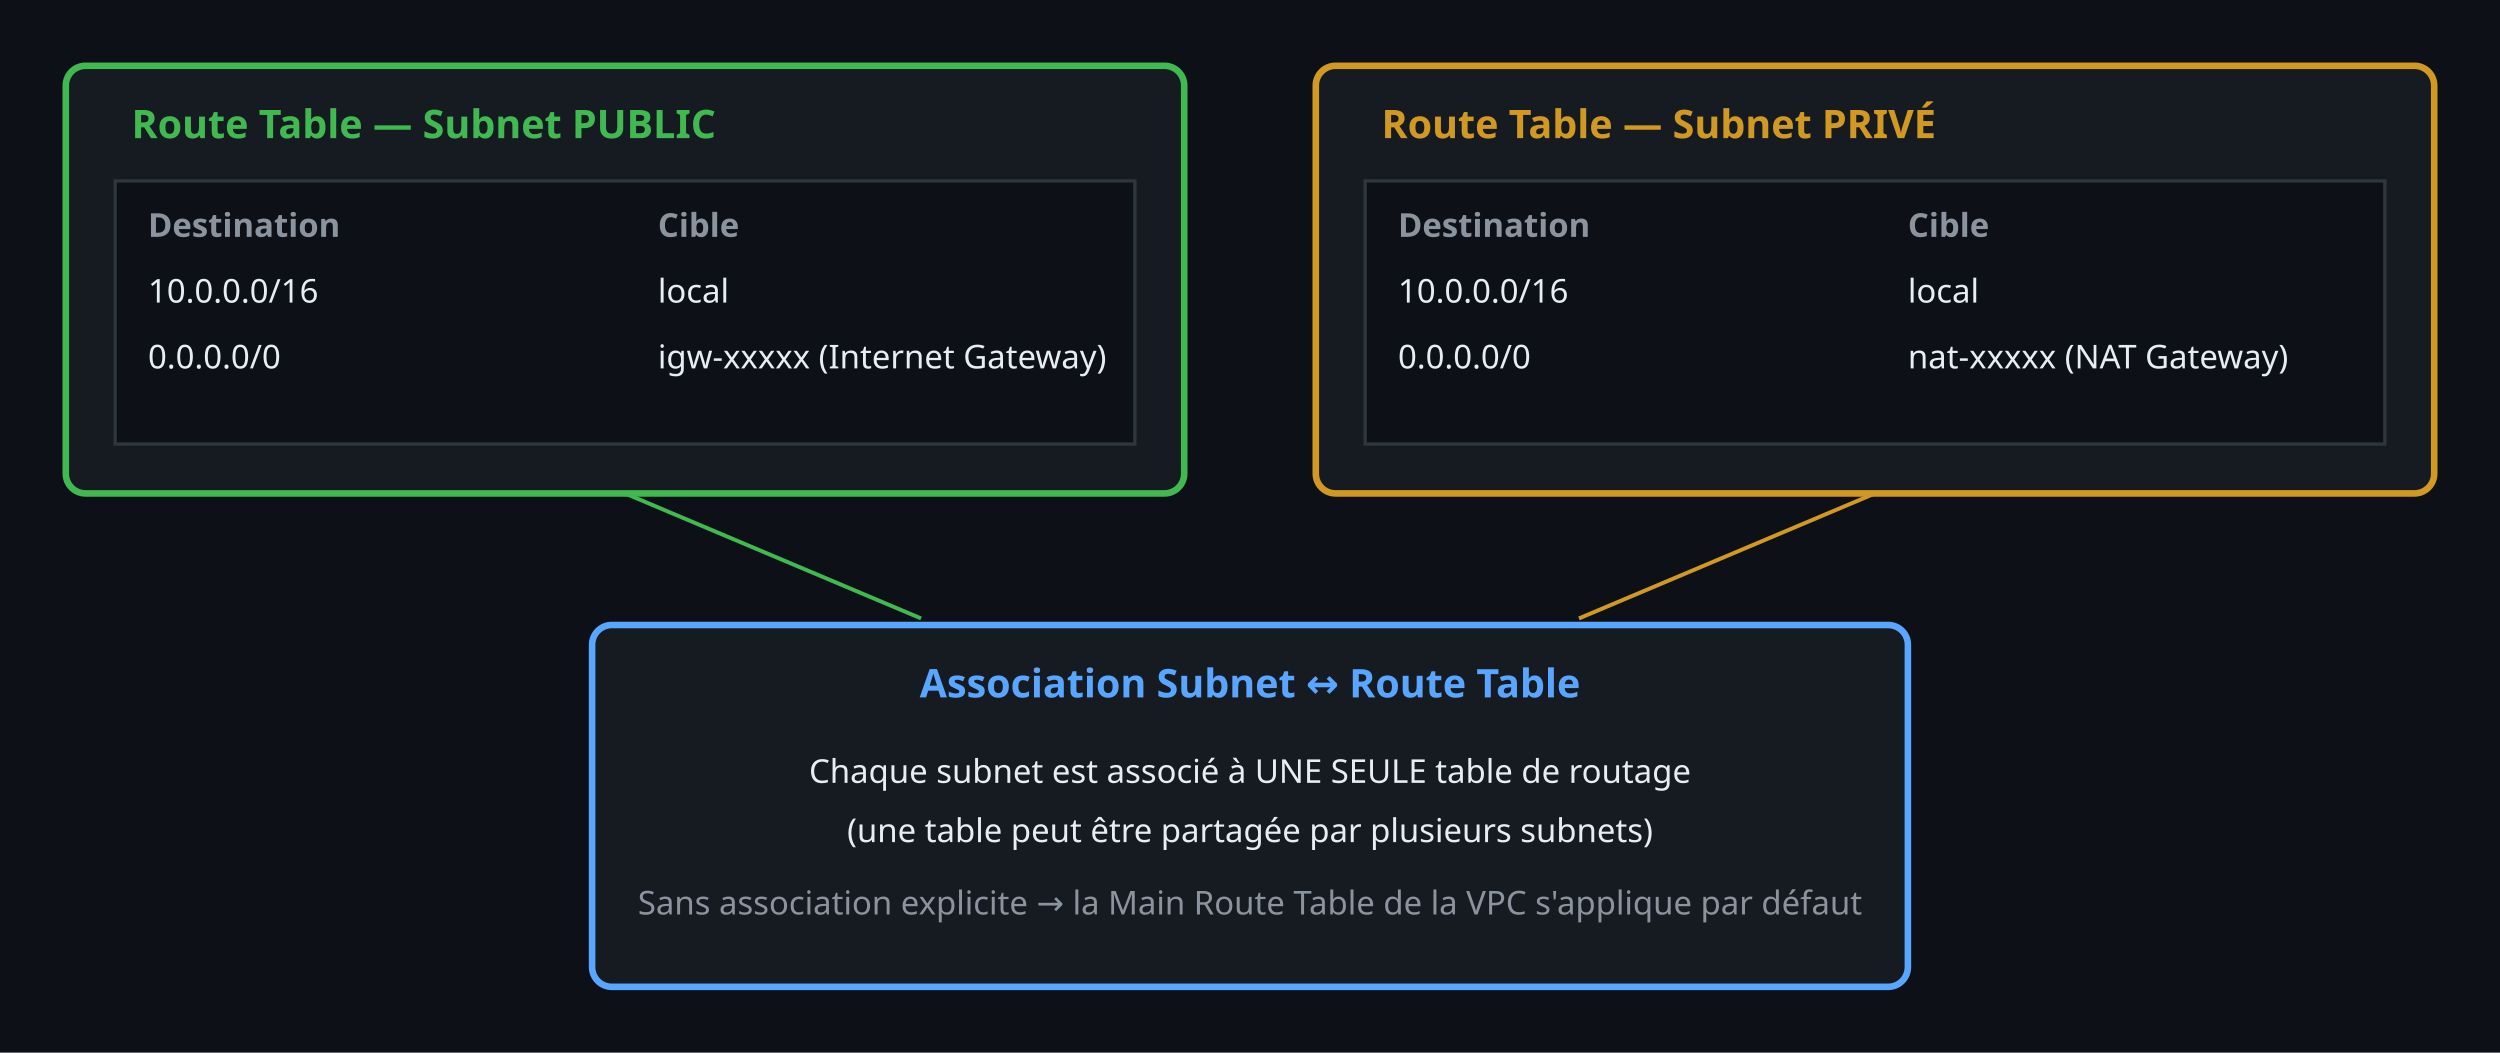
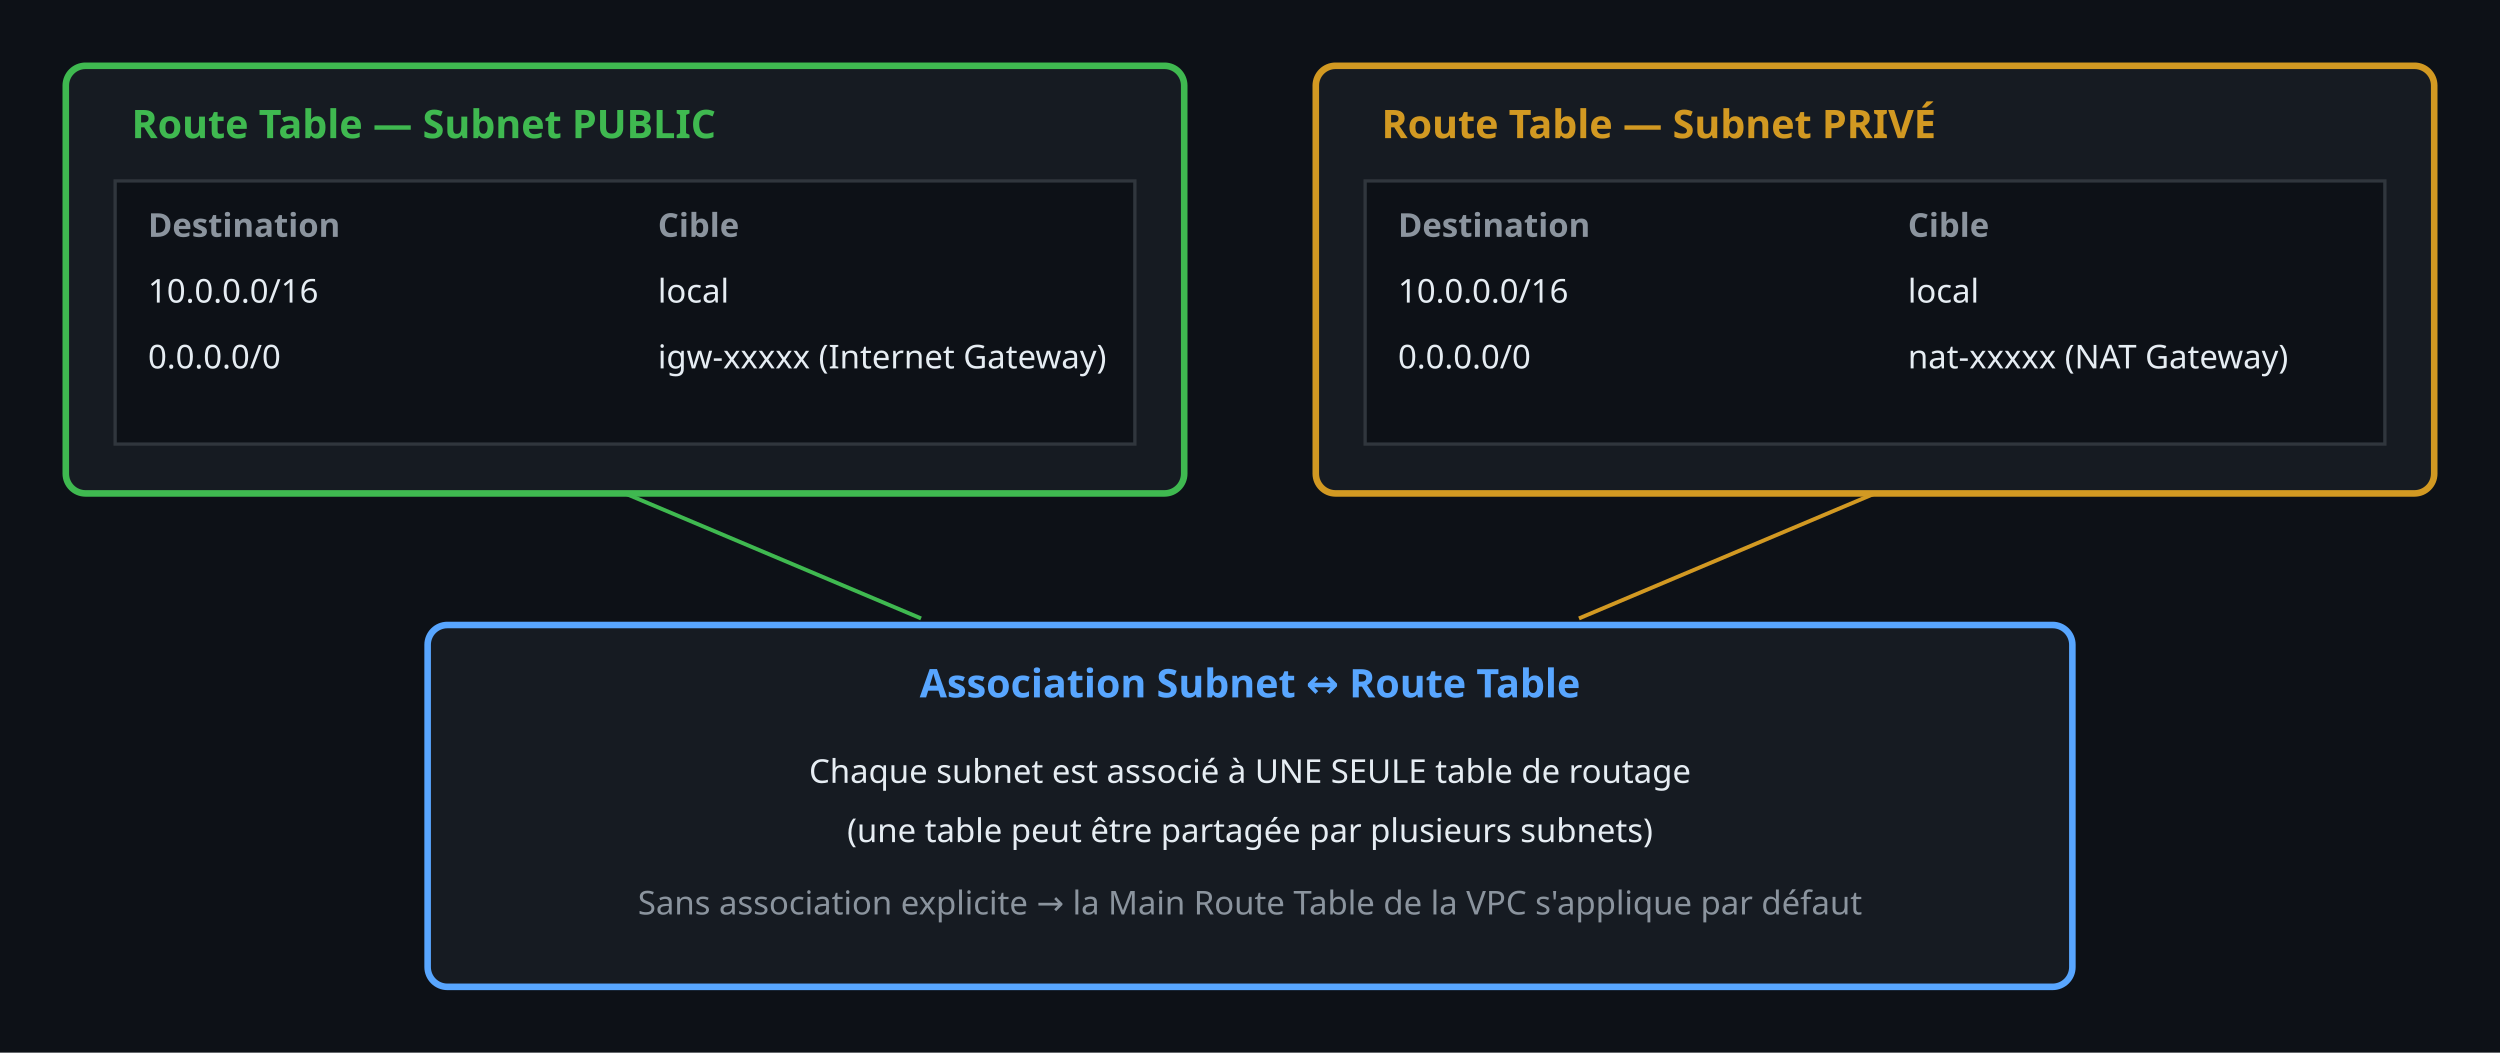
<svg xmlns="http://www.w3.org/2000/svg" viewBox="0 0 760 320" font-family="system-ui, sans-serif">
  <rect width="760" height="320" fill="#0d1117" />
  <rect x="20" y="20" width="340" height="130" rx="6" fill="#161b22" stroke="#3fb950" stroke-width="2" />
  <text x="40" y="42" fill="#3fb950" font-size="12" font-weight="bold">Route Table — Subnet PUBLIC</text>
  <rect x="35" y="55" width="310" height="80" fill="#0d1117" stroke="#30363d" />
  <text x="45" y="72" fill="#8b949e" font-size="10" font-weight="bold">Destination</text>
  <text x="200" y="72" fill="#8b949e" font-size="10" font-weight="bold">Cible</text>
  <text x="45" y="92" fill="#e6edf3" font-size="10">10.0.0.0/16</text>
  <text x="200" y="92" fill="#e6edf3" font-size="10">local</text>
  <text x="45" y="112" fill="#e6edf3" font-size="10">0.0.0.0/0</text>
  <text x="200" y="112" fill="#e6edf3" font-size="10">igw-xxxxx (Internet Gateway)</text>
  <rect x="400" y="20" width="340" height="130" rx="6" fill="#161b22" stroke="#d29922" stroke-width="2" />
  <text x="420" y="42" fill="#d29922" font-size="12" font-weight="bold">Route Table — Subnet PRIVÉ</text>
  <rect x="415" y="55" width="310" height="80" fill="#0d1117" stroke="#30363d" />
  <text x="425" y="72" fill="#8b949e" font-size="10" font-weight="bold">Destination</text>
  <text x="580" y="72" fill="#8b949e" font-size="10" font-weight="bold">Cible</text>
  <text x="425" y="92" fill="#e6edf3" font-size="10">10.0.0.0/16</text>
  <text x="580" y="92" fill="#e6edf3" font-size="10">local</text>
  <text x="425" y="112" fill="#e6edf3" font-size="10">0.0.0.0/0</text>
  <text x="580" y="112" fill="#e6edf3" font-size="10">nat-xxxxx (NAT Gateway)</text>
-   <rect x="180" y="190" width="400" height="110" rx="6" fill="#161b22" stroke="#58a6ff" stroke-width="2" />
+   <rect x="130" y="190" width="500" height="110" rx="6" fill="#161b22" stroke="#58a6ff" stroke-width="2" />
  <text x="380" y="212" text-anchor="middle" fill="#58a6ff" font-size="12" font-weight="bold">Association Subnet ↔ Route Table</text>
  <text x="380" y="238" text-anchor="middle" fill="#e6edf3" font-size="10">Chaque subnet est associé à UNE SEULE table de routage</text>
  <text x="380" y="256" text-anchor="middle" fill="#e6edf3" font-size="10">(une table peut être partagée par plusieurs subnets)</text>
  <text x="380" y="278" text-anchor="middle" fill="#8b949e" font-size="10">Sans association explicite → la Main Route Table de la VPC s'applique par défaut</text>
  <line x1="190" y1="150" x2="280" y2="188" stroke="#3fb950" stroke-width="1.2" />
  <line x1="570" y1="150" x2="480" y2="188" stroke="#d29922" stroke-width="1.2" />
</svg>
